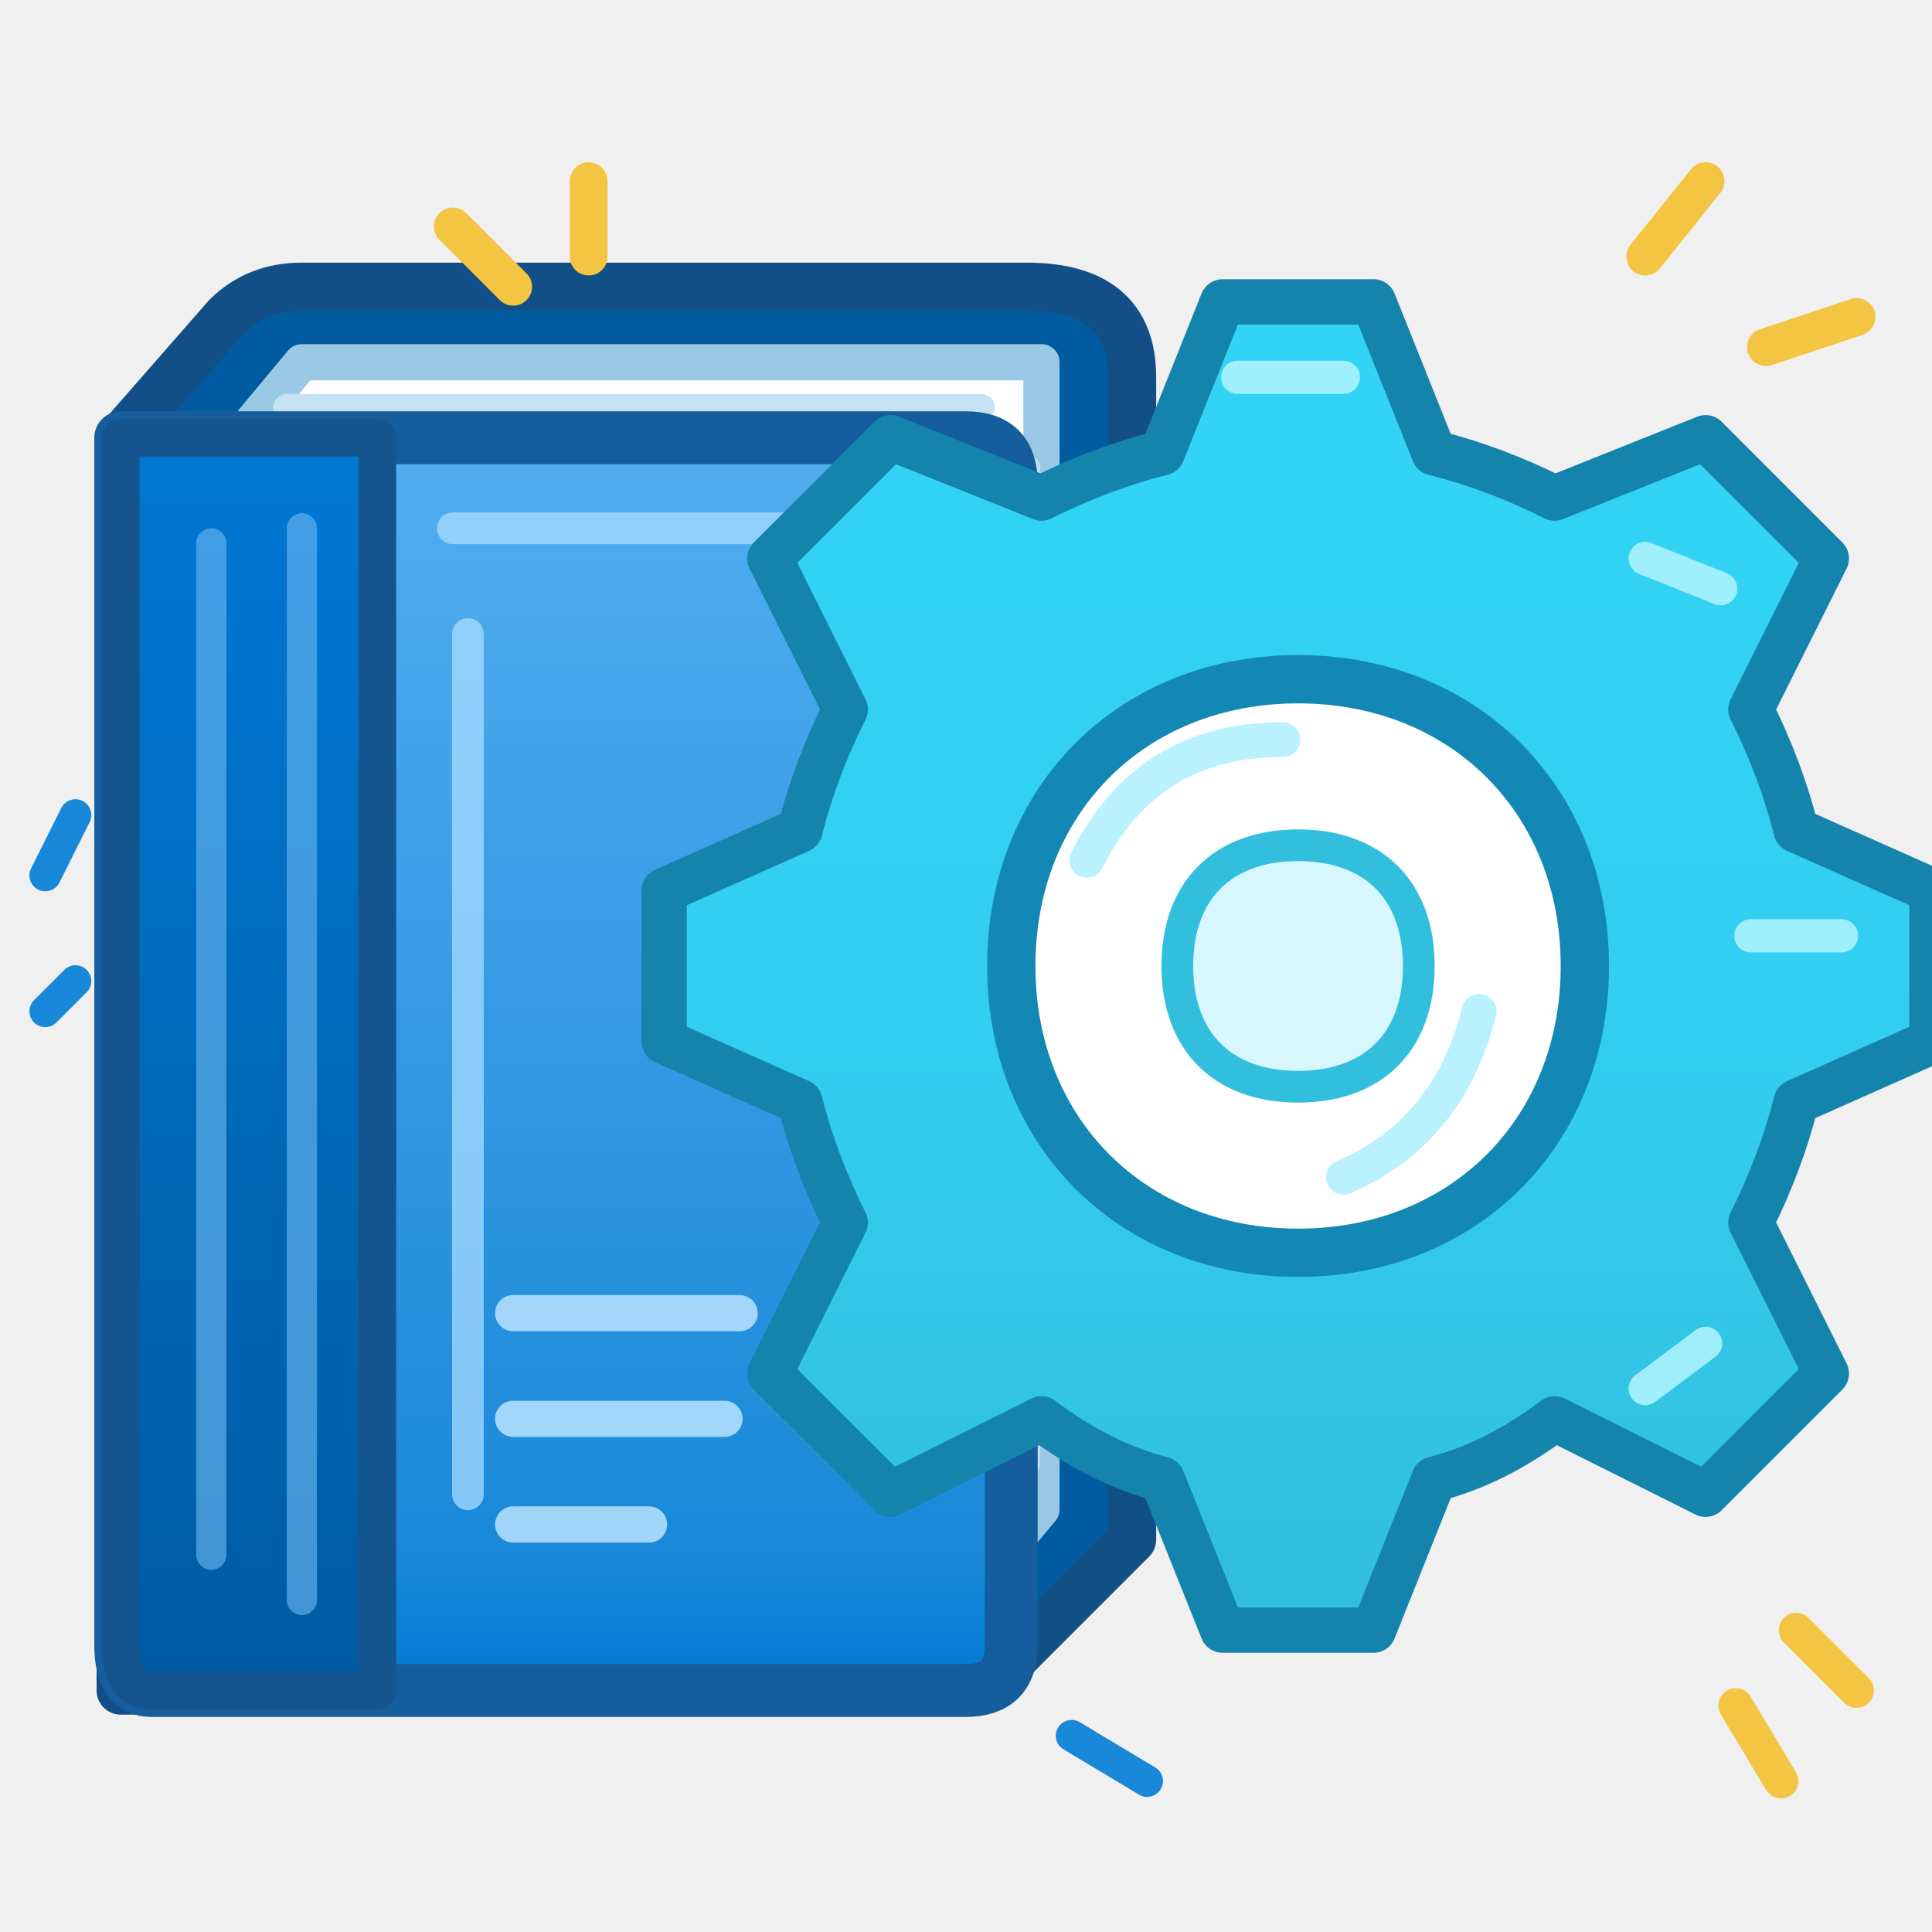
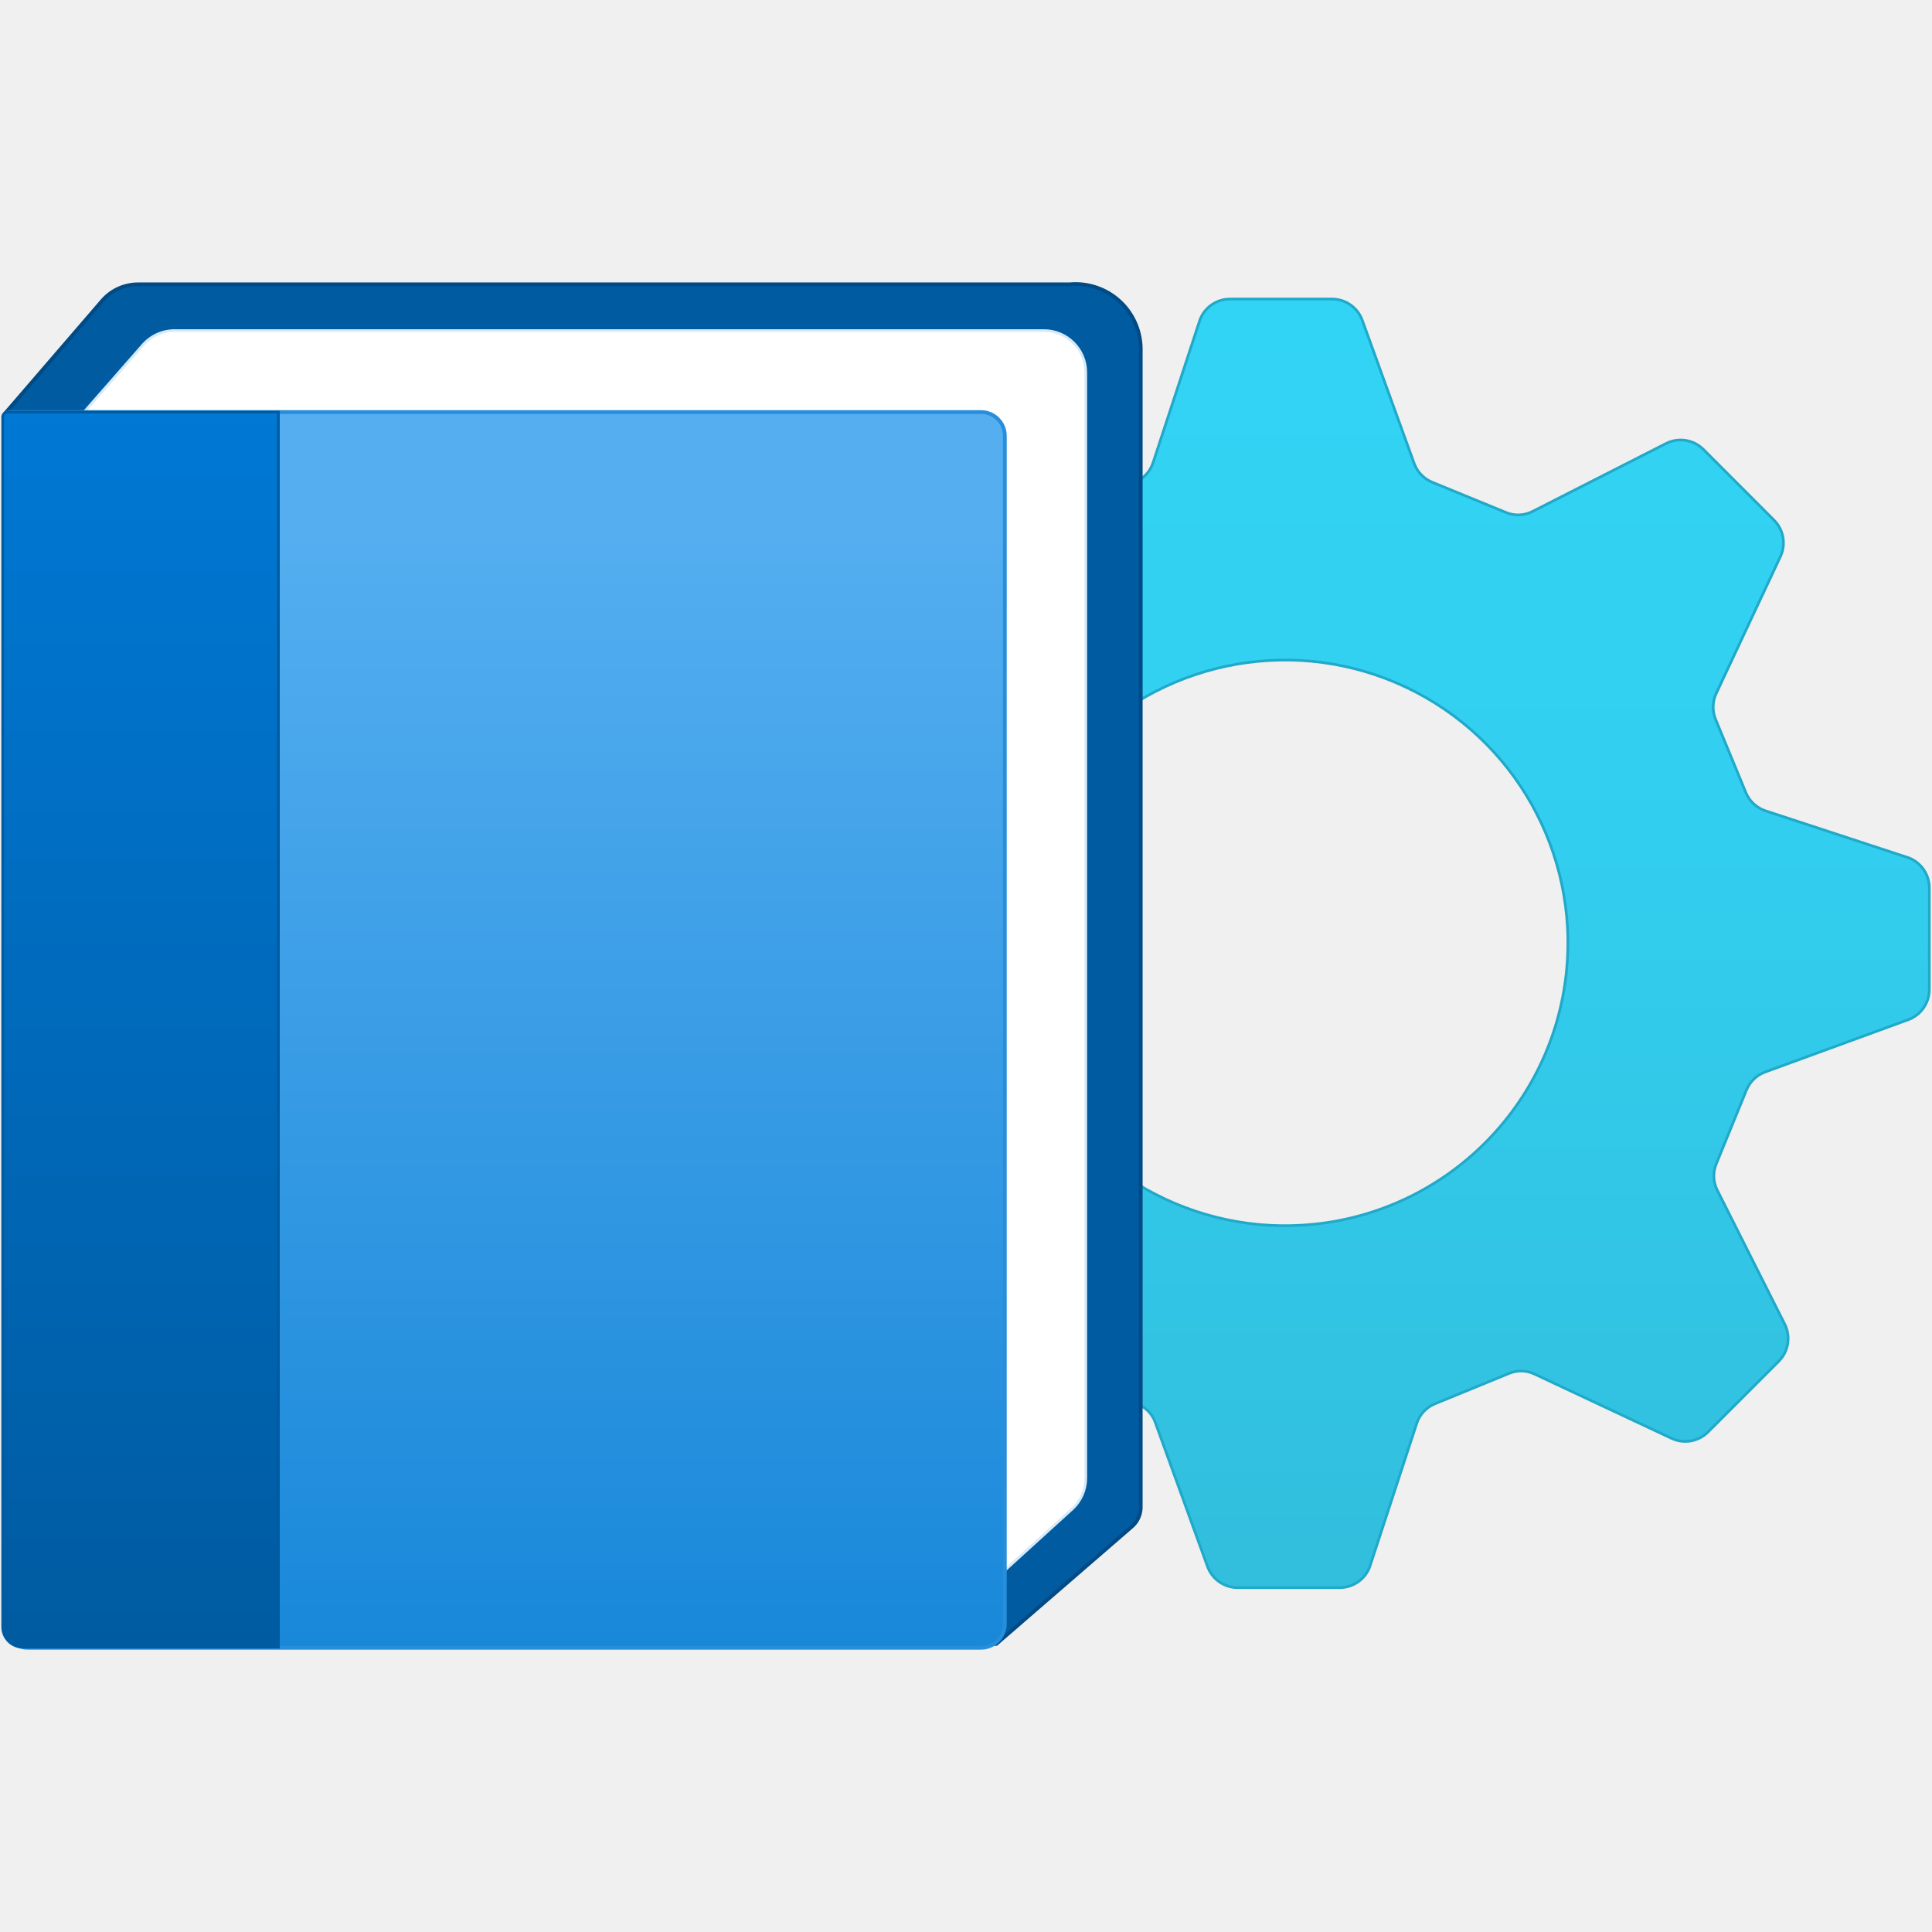
- <svg xmlns="http://www.w3.org/2000/svg" width="128" height="128" viewBox="0 0 128 128" fill="none" stroke-linecap="round" stroke-linejoin="round">
+ <svg xmlns="http://www.w3.org/2000/svg" width="128" height="128" viewBox="0 0 128 128">
  <defs>
-     <linearGradient id="tenantBlue" x1="35" y1="28" x2="35" y2="112" gradientUnits="userSpaceOnUse">
-       <stop offset="0" stop-color="#54AEF0" />
-       <stop offset=".9" stop-color="#1988D9" />
-       <stop offset="1" stop-color="#0078D4" />
+     <linearGradient id="gearGradient" x1="11.972" y1="14.787" x2="11.972" y2="2.782" gradientUnits="userSpaceOnUse">
+       <stop offset="0" stop-color="#32bedd" />
+       <stop offset=".576" stop-color="#32ceef" />
+       <stop offset="1" stop-color="#32d4f5" />
    </linearGradient>
-     <linearGradient id="tenantSpine" x1="10" y1="29" x2="10" y2="112" gradientUnits="userSpaceOnUse">
-       <stop offset="0" stop-color="#0078D4" />
-       <stop offset="1" stop-color="#005BA1" />
+     <linearGradient id="bookGradient" x1="4.699" y1="15.352" x2="4.699" y2="3.839" gradientUnits="userSpaceOnUse">
+       <stop offset="0" stop-color="#1988d9" />
+       <stop offset=".9" stop-color="#54aef0" />
    </linearGradient>
-     <linearGradient id="tenantGear" x1="86" y1="20" x2="86" y2="106" gradientUnits="userSpaceOnUse">
-       <stop offset="0" stop-color="#32D4F5" />
-       <stop offset=".58" stop-color="#32CEEF" />
-       <stop offset="1" stop-color="#32BEDD" />
+     <linearGradient id="spineGradient" x1="1.31" y1="15.346" x2="1.31" y2="3.839" gradientUnits="userSpaceOnUse">
+       <stop offset="0" stop-color="#005ba1" />
+       <stop offset="1" stop-color="#0078d4" />
    </linearGradient>
  </defs>
-   <path d="M8 29            L15 21            Q17 19 20 19            L68 19            Q75 19 75 25            L75 102            L65 112            L8 112 Z" fill="#005BA1" stroke="#124F86" stroke-width="3.2" />
-   <path d="M15 30            L20 24            L69 24            L69 100            L64 106            L15 106 Z" fill="#FFFFFF" stroke="#9AC9E5" stroke-width="2.4" />
-   <path d="M19 27 L65 27            M68 31 L68 97            M65 101 L59 106" stroke="#C6E1F2" stroke-width="1.8" />
-   <path d="M8 29            L64 29            Q67 29 67 32            L67 109            Q67 112 64 112            L10 112            Q8 112 8 109 Z" fill="url(#tenantBlue)" stroke="#155D9C" stroke-width="3.5" />
-   <path d="M8 29            L25 29            L25 112            L10 112            Q8 112 8 109 Z" fill="url(#tenantSpine)" stroke="#15558F" stroke-width="2.5" />
-   <path d="M30 35            L59 35            M31 42 L31 99" stroke="#A8DCFF" stroke-width="2.1" opacity=".75" />
-   <path d="M14 36 L14 103            M20 35 L20 106" stroke="#66B4F0" stroke-width="2" opacity=".65" />
-   <path d="M81 20            L91 20            L95 30            Q99 31 103 33            L113 29            L121 37            L116 47            Q118 51 119 55            L128 59            L128 69            L119 73            Q118 77 116 81            L121 91            L113 99            L103 94            Q99 97 95 98            L91 108            L81 108            L77 98            Q73 97 69 94            L59 99            L51 91            L56 81            Q54 77 53 73            L44 69            L44 59            L53 55            Q54 51 56 47            L51 37            L59 29            L69 33            Q73 31 77 30 Z" fill="url(#tenantGear)" stroke="#1584AD" stroke-width="3" stroke-linejoin="round" />
-   <path d="M86 45            C97 45 105 53 105 64            C105 75 97 83 86 83            C75 83 67 75 67 64            C67 53 75 45 86 45 Z" fill="#FFFFFF" stroke="#1488B4" stroke-width="3.2" />
-   <path d="M72 57            Q76 49 85 49            M98 67            Q96 75 89 78" stroke="#B3EFFF" stroke-width="2.3" opacity=".9" />
-   <path d="M86 56            C91 56 94 59 94 64            C94 69 91 72 86 72            C81 72 78 69 78 64            C78 59 81 56 86 56 Z" fill="#D7F7FF" stroke="#32BEDD" stroke-width="2.1" />
-   <path d="M82 25 L89 25            M109 37 L114 39            M116 62 L122 62            M109 92 L113 89" stroke="#B4F4FF" stroke-width="2.2" opacity=".85" />
-   <path d="M34 87 L49 87            M34 94 L48 94            M34 101 L43 101" stroke="#B8E3FF" stroke-width="2.4" opacity=".85" />
-   <path d="M109 17 L113 12            M117 23 L123 21            M39 17 L39 12            M34 19 L30 15" stroke="#F4C542" stroke-width="2.5" />
-   <path d="M3 58 L5 54            M3 67 L5 65            M71 115 L76 118" stroke="#1988D9" stroke-width="2.1" />
-   <path d="M119 108 L123 112            M115 113 L118 118" stroke="#F4C542" stroke-width="2.3" />
+   <g transform="scale(7.111111)">
+     <path d="M17.975 9.225V8.269a.3.3 0 0 0-.192-.277h0l-1.335-.438a.3.3 0 0 1-.182-.169L15.983 6.7a.3.3 0 0 1 .006-.238l.6-1.279a.3.3 0 0 0-.059-.335l-.662-.663a.3.3 0 0 0-.342-.055h0l-1.248.635a.294.294 0 0 1-.246.01l-.69-.283a.3.3 0 0 1-.166-.173l-.485-1.338a.3.3 0 0 0-.278-.195h-.956a.3.3 0 0 0-.277.192h0l-.438 1.335a.3.3 0 0 1-.169.181l-.688.283a.3.3 0 0 1-.24-.007l-1.254-.6a.3.3 0 0 0-.336.058l-.662.662a.3.3 0 0 0-.056.342h0l.635 1.247a.3.3 0 0 1 .01.247L7.7 7.414a.3.3 0 0 1-.174.166l-1.36.486a.3.3 0 0 0-.2.279V9.3a.3.3 0 0 0 .193.277h0l1.334.437a.3.3 0 0 1 .182.169l.283.69a.3.3 0 0 1-.006.238l-.6 1.279a.3.3 0 0 0 .059.335l.663.663a.3.3 0 0 0 .341.055h0l1.247-.635a.3.3 0 0 1 .247-.01l.689.283a.289.289 0 0 1 .166.173l.485 1.338a.3.3 0 0 0 .279.2h.955a.3.3 0 0 0 .278-.192h0L13.2 13.26a.294.294 0 0 1 .169-.181l.69-.283a.29.29 0 0 1 .238.006l1.279.6a.3.3 0 0 0 .335-.058l.663-.663a.3.3 0 0 0 .055-.342h0L16 11.09a.294.294 0 0 1-.01-.246l.282-.69a.3.3 0 0 1 .173-.166L17.78 9.5a.3.3 0 0 0 .195-.275ZM12.24 11.406a2.635 2.635 0 1 1 2.354-2.353 2.635 2.635 0 0 1-2.354 2.353Z" fill="url(#gearGradient)" stroke="#20a9c9" stroke-width=".025" stroke-linejoin="round" />
+     <path d="M.049 3.85.954 2.8a.441.441 0 0 1 .332-.151H9.964a.608.608 0 0 1 .664.621V14.041a.24.24 0 0 1-.083.182L9.282 15.316H.636l-.6-.252Z" fill="#005ba1" stroke="#004b86" stroke-width=".035" stroke-linejoin="round" />
+     <path d="M.777 3.846l.555-.633a.392.392 0 0 1 .294-.133h8.1a.39.39 0 0 1 .39.39v10.3a.391.391 0 0 1-.127.289l-.866.788Z" fill="#fff" stroke="#d7eaf8" stroke-width=".025" stroke-linejoin="round" />
+     <path d="M9.139 3.839H.1A.058.058 0 0 0 .036 3.9V15.13a.222.222 0 0 0 .222.222H9.139a.223.223 0 0 0 .223-.222V4.061a.222.222 0 0 0-.223-.222Z" fill="url(#bookGradient)" stroke="#268edb" stroke-width=".035" />
+     <path d="M.071 3.839H2.594V15.346H.213a.188.188 0 0 1-.188-.188V3.885a.046.046 0 0 1 .046-.046Z" fill="url(#spineGradient)" stroke="#005ba1" stroke-width=".025" />
+   </g>
</svg>
